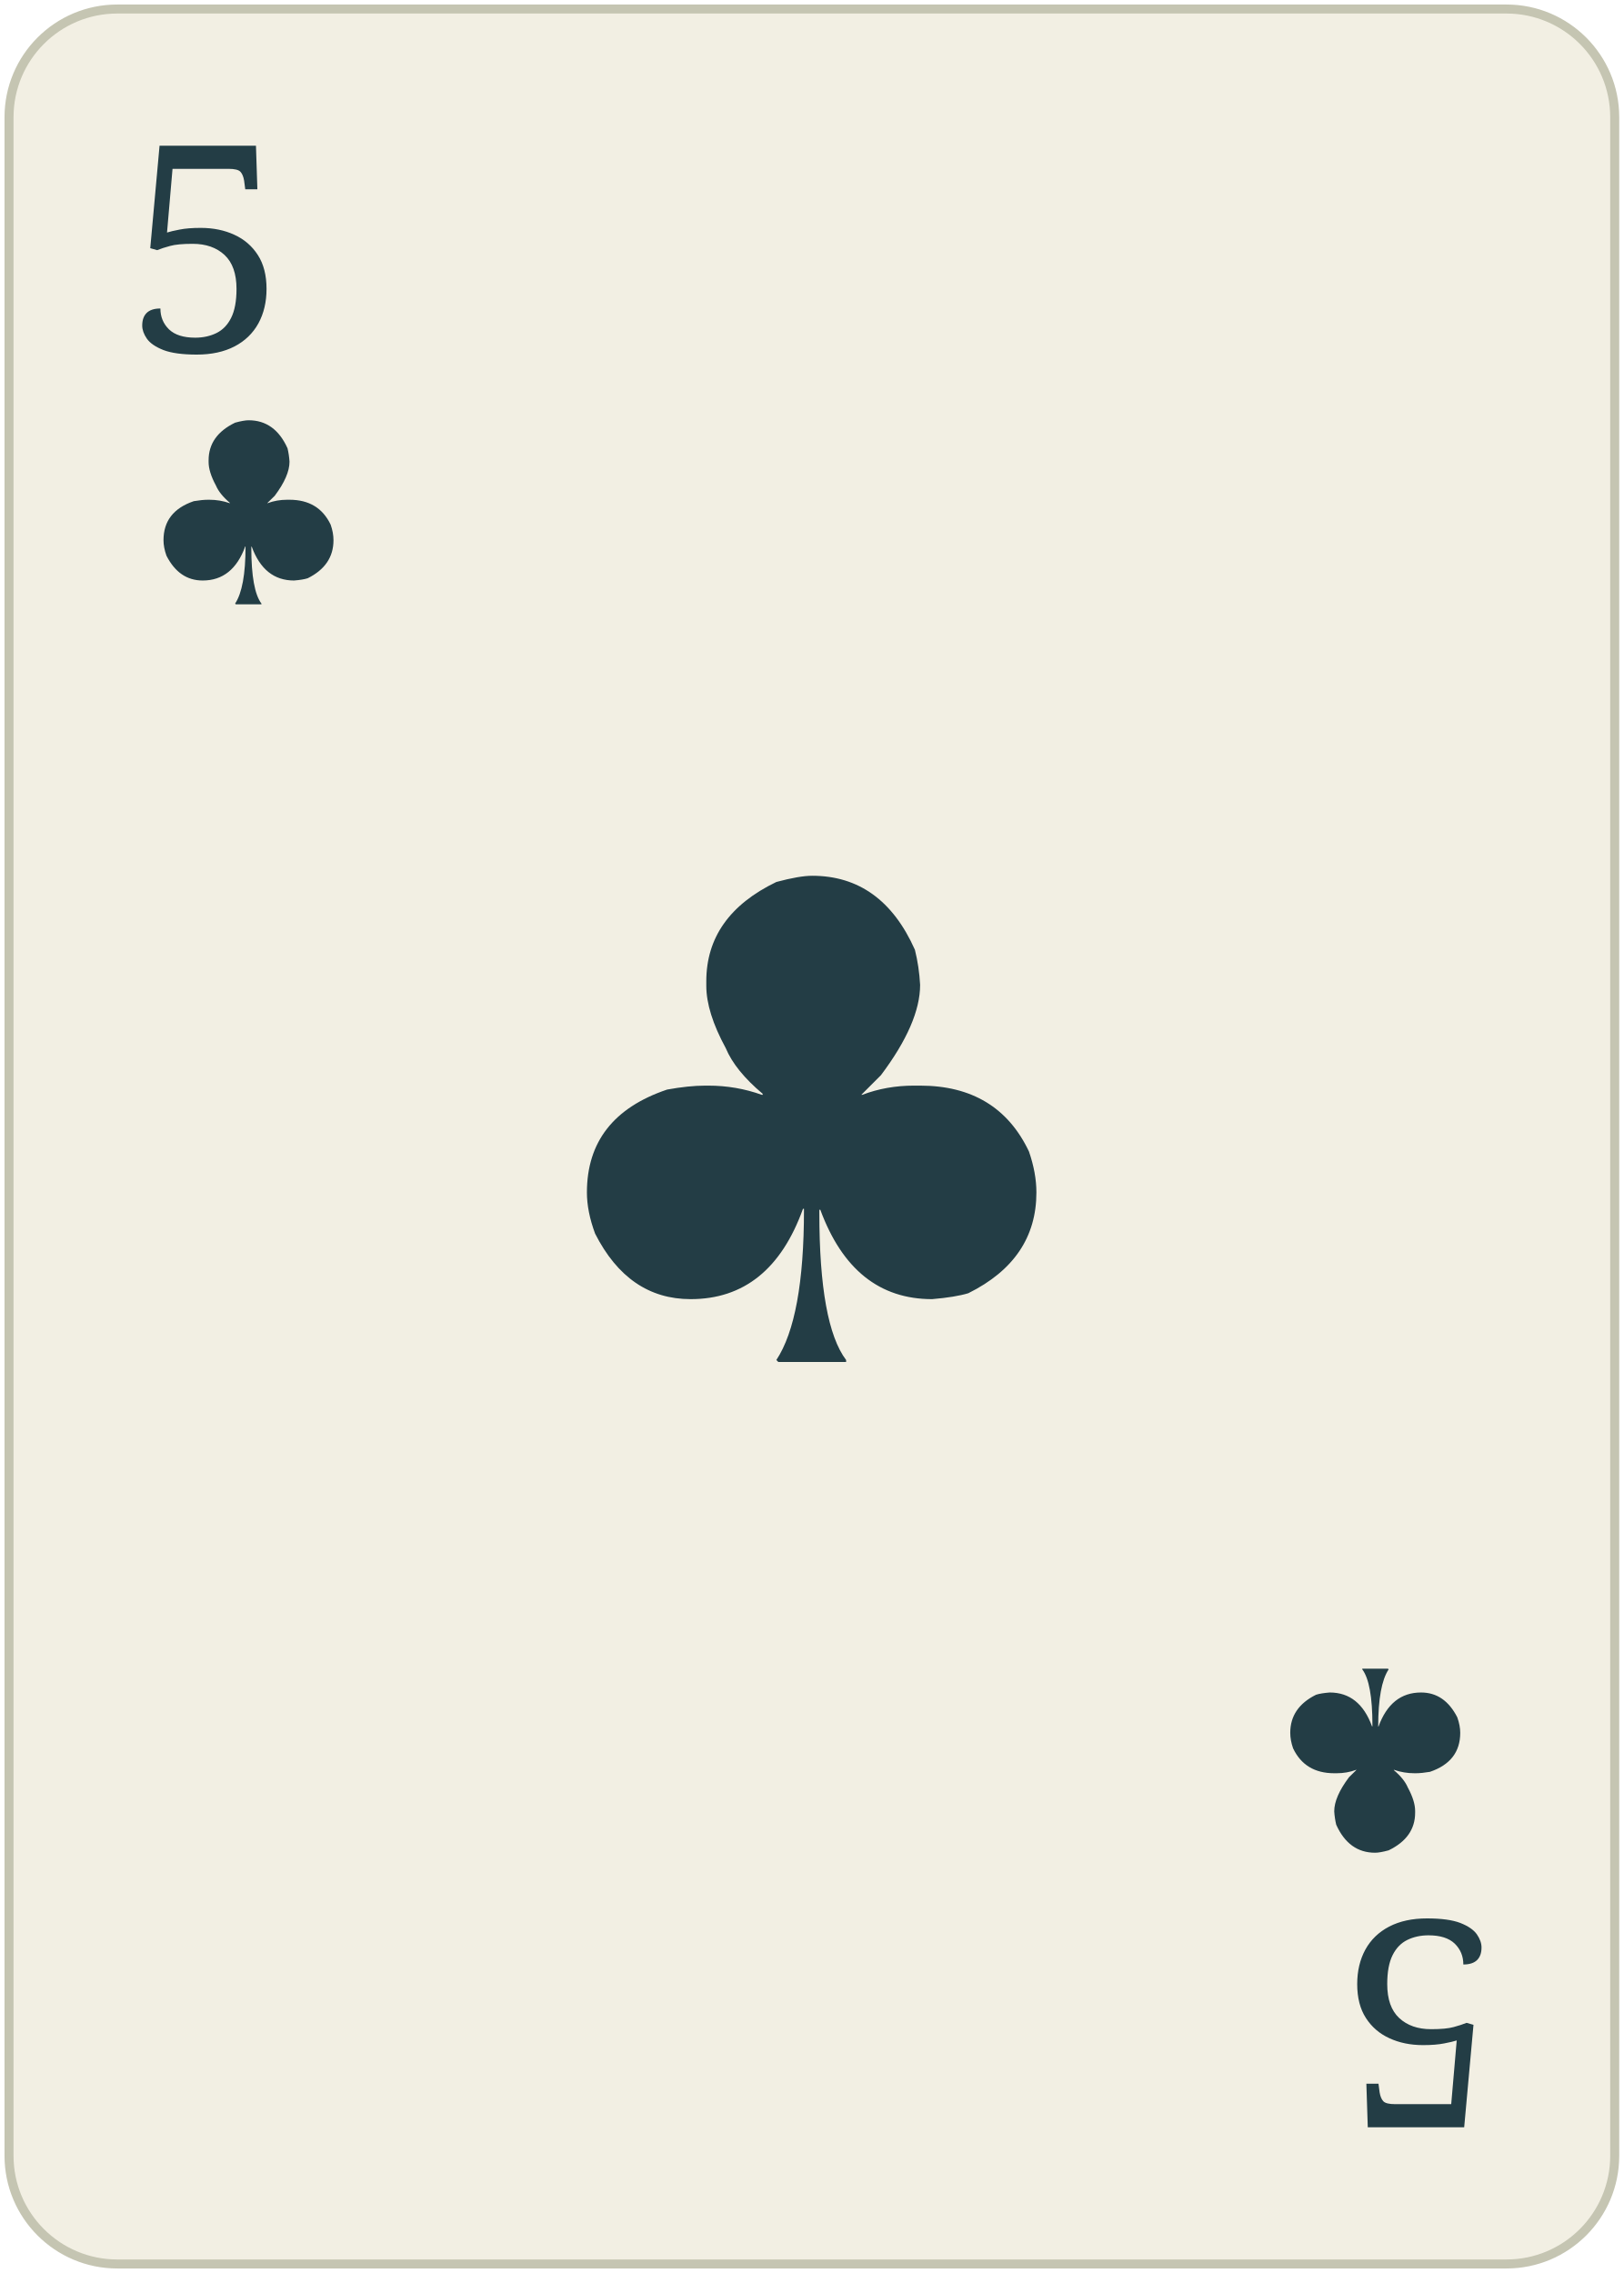
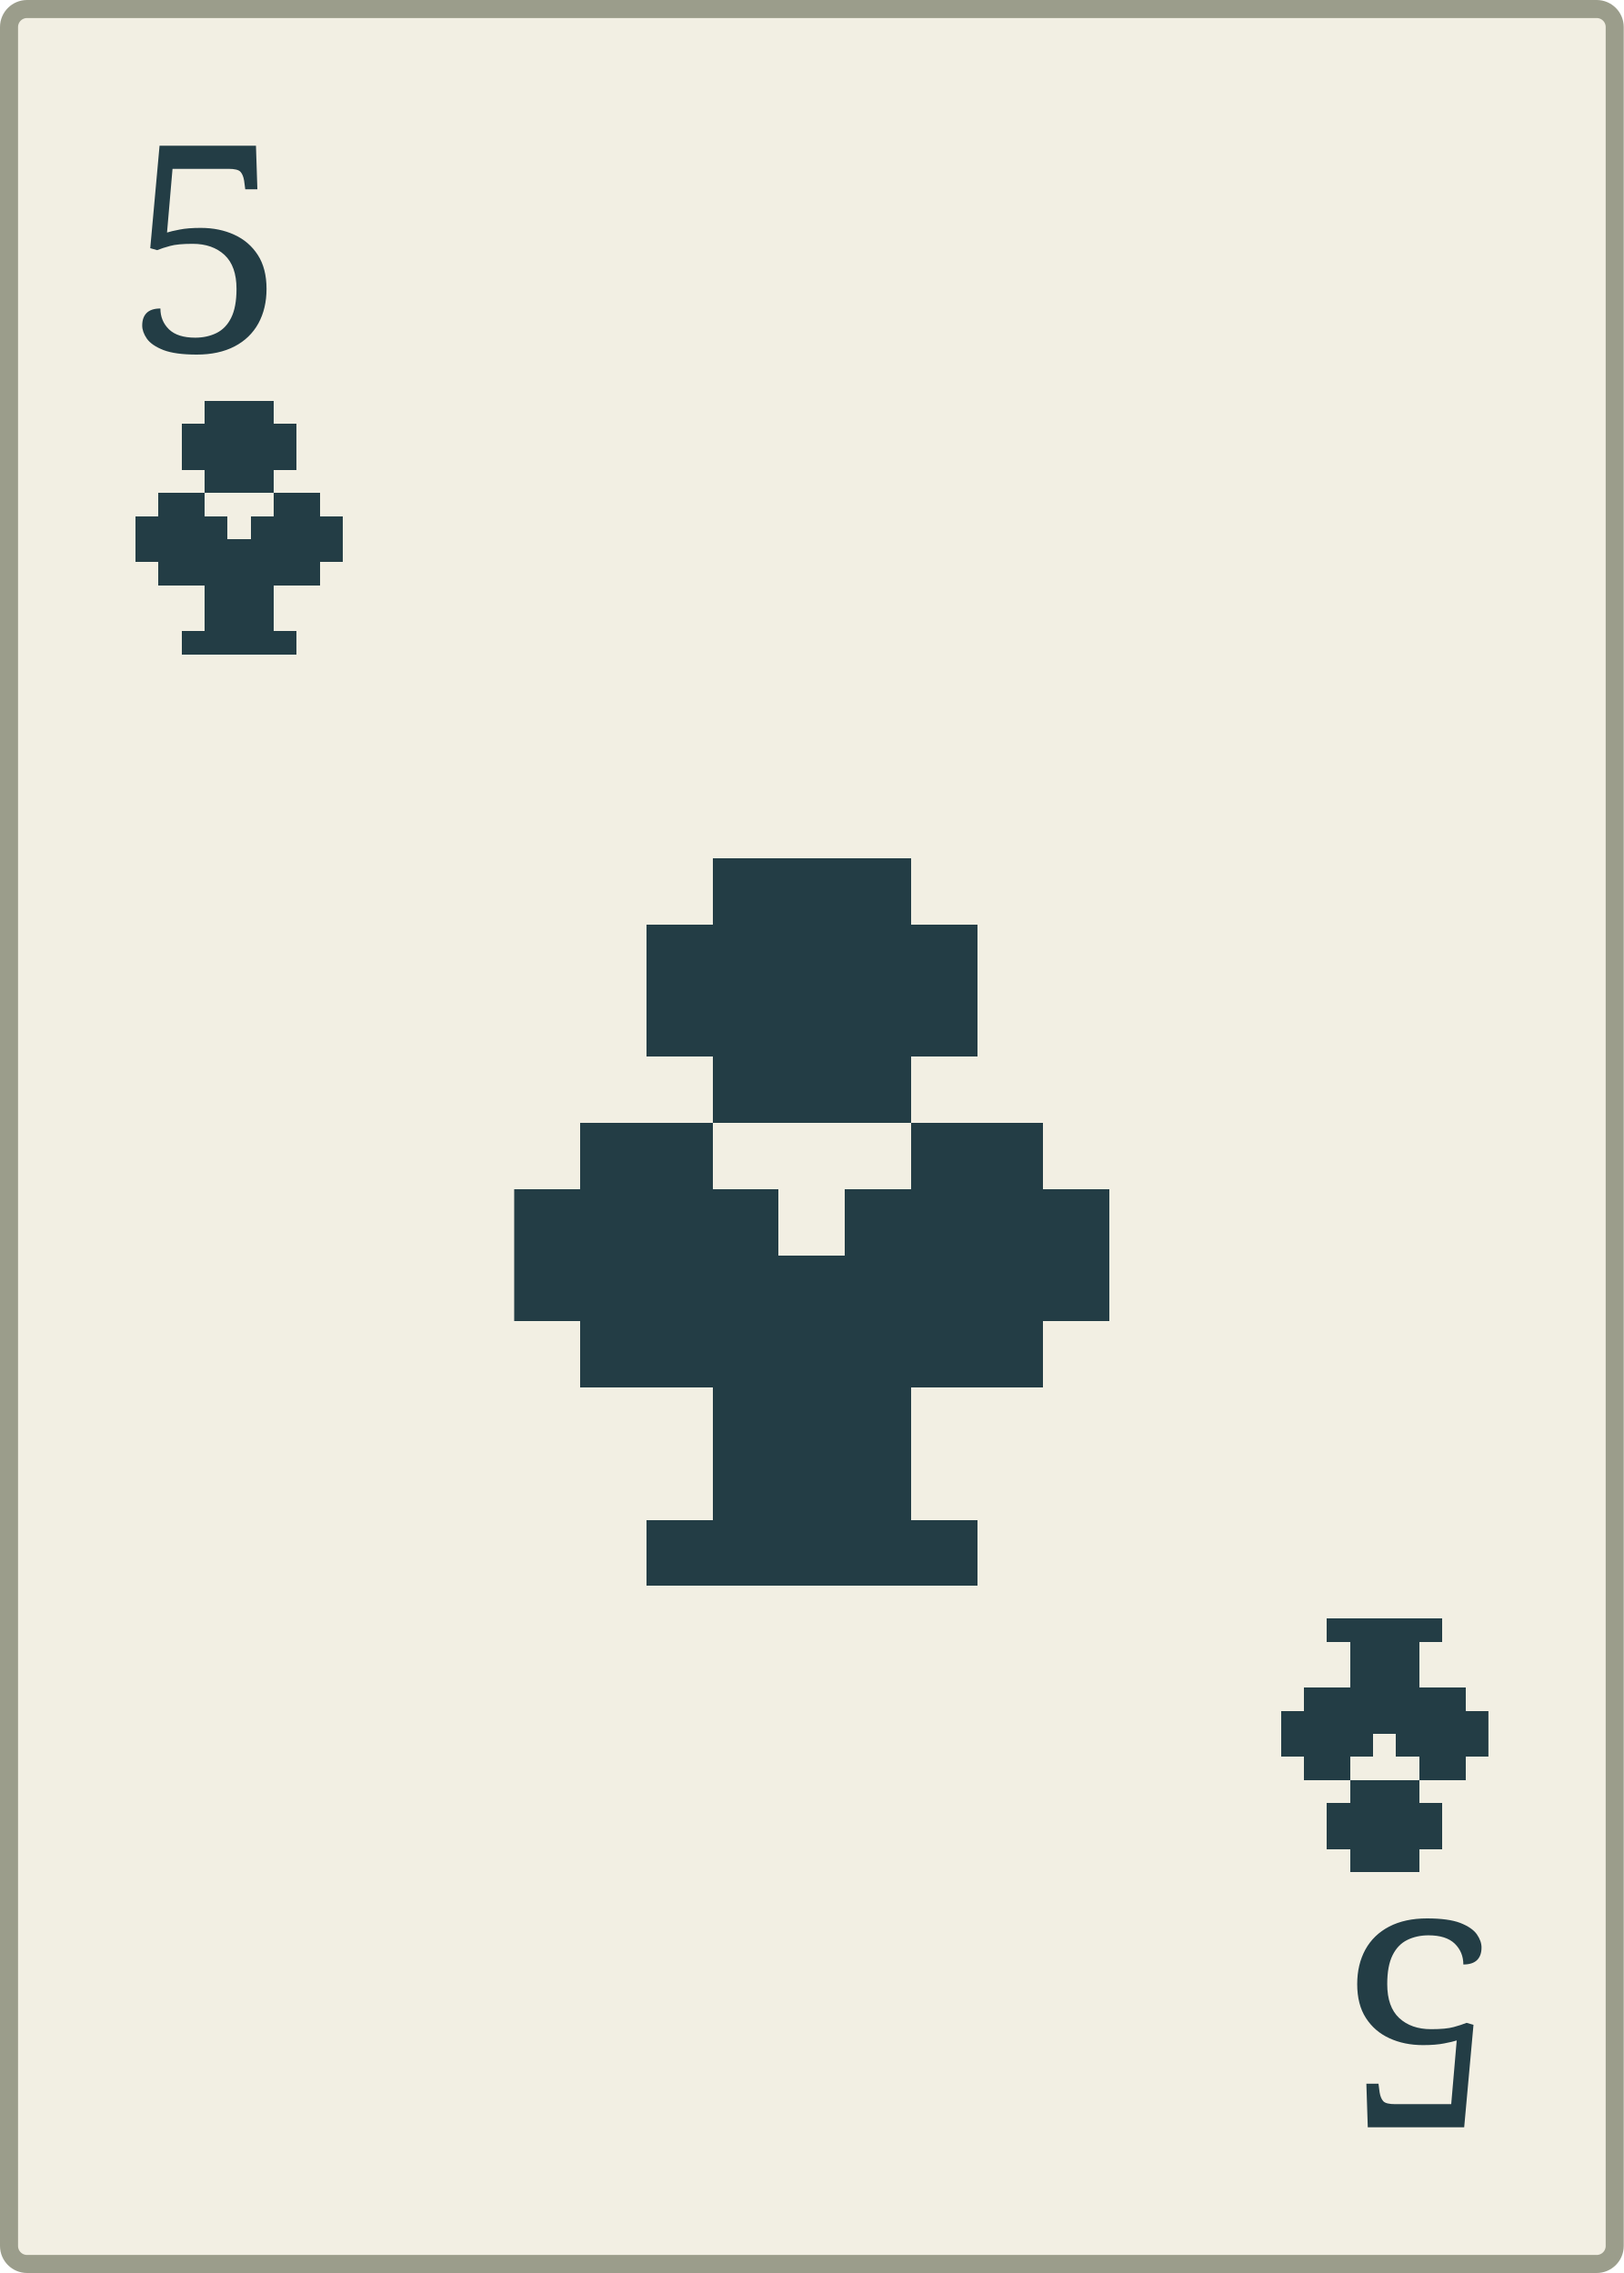
<svg xmlns="http://www.w3.org/2000/svg" viewBox="0 0 180 252">
-   <rect x="1" y="1" width="178" height="250" rx="12" fill="#f2efe3" stroke="#c5c5b2" />
+   <rect x="1" y="1" width="178" height="250" rx="2" fill="#f2efe3" stroke="#9b9d8b" stroke-width="2" />
  <g fill="#233d45" font-family="Georgia,serif">
    <text x="14" y="39" font-size="32">5</text>
-     <text x="15" y="67" font-size="28">♣</text>
-     <text x="90" y="151" text-anchor="middle" font-size="74">♣</text>
+     <svg x="15" y="44" width="23" height="29" viewBox="0 0 9 11" shape-rendering="crispEdges" aria-hidden="true">
+       <rect x="3" y="0" width="1" height="1" fill="#233d45" />
+       <rect x="4" y="0" width="1" height="1" fill="#233d45" />
+       <rect x="5" y="0" width="1" height="1" fill="#233d45" />
+       <rect x="2" y="1" width="1" height="1" fill="#233d45" />
+       <rect x="3" y="1" width="1" height="1" fill="#233d45" />
+       <rect x="4" y="1" width="1" height="1" fill="#233d45" />
+       <rect x="5" y="1" width="1" height="1" fill="#233d45" />
+       <rect x="6" y="1" width="1" height="1" fill="#233d45" />
+       <rect x="2" y="2" width="1" height="1" fill="#233d45" />
+       <rect x="3" y="2" width="1" height="1" fill="#233d45" />
+       <rect x="4" y="2" width="1" height="1" fill="#233d45" />
+       <rect x="5" y="2" width="1" height="1" fill="#233d45" />
+       <rect x="6" y="2" width="1" height="1" fill="#233d45" />
+       <rect x="3" y="3" width="1" height="1" fill="#233d45" />
+       <rect x="4" y="3" width="1" height="1" fill="#233d45" />
+       <rect x="5" y="3" width="1" height="1" fill="#233d45" />
+       <rect x="1" y="4" width="1" height="1" fill="#233d45" />
+       <rect x="2" y="4" width="1" height="1" fill="#233d45" />
+       <rect x="6" y="4" width="1" height="1" fill="#233d45" />
+       <rect x="7" y="4" width="1" height="1" fill="#233d45" />
+       <rect x="0" y="5" width="1" height="1" fill="#233d45" />
+       <rect x="1" y="5" width="1" height="1" fill="#233d45" />
+       <rect x="2" y="5" width="1" height="1" fill="#233d45" />
+       <rect x="3" y="5" width="1" height="1" fill="#233d45" />
+       <rect x="5" y="5" width="1" height="1" fill="#233d45" />
+       <rect x="6" y="5" width="1" height="1" fill="#233d45" />
+       <rect x="7" y="5" width="1" height="1" fill="#233d45" />
+       <rect x="8" y="5" width="1" height="1" fill="#233d45" />
+       <rect x="0" y="6" width="1" height="1" fill="#233d45" />
+       <rect x="1" y="6" width="1" height="1" fill="#233d45" />
+       <rect x="2" y="6" width="1" height="1" fill="#233d45" />
+       <rect x="3" y="6" width="1" height="1" fill="#233d45" />
+       <rect x="4" y="6" width="1" height="1" fill="#233d45" />
+       <rect x="5" y="6" width="1" height="1" fill="#233d45" />
+       <rect x="6" y="6" width="1" height="1" fill="#233d45" />
+       <rect x="7" y="6" width="1" height="1" fill="#233d45" />
+       <rect x="8" y="6" width="1" height="1" fill="#233d45" />
+       <rect x="1" y="7" width="1" height="1" fill="#233d45" />
+       <rect x="2" y="7" width="1" height="1" fill="#233d45" />
+       <rect x="3" y="7" width="1" height="1" fill="#233d45" />
+       <rect x="4" y="7" width="1" height="1" fill="#233d45" />
+       <rect x="5" y="7" width="1" height="1" fill="#233d45" />
+       <rect x="6" y="7" width="1" height="1" fill="#233d45" />
+       <rect x="7" y="7" width="1" height="1" fill="#233d45" />
+       <rect x="3" y="8" width="1" height="1" fill="#233d45" />
+       <rect x="4" y="8" width="1" height="1" fill="#233d45" />
+       <rect x="5" y="8" width="1" height="1" fill="#233d45" />
+       <rect x="3" y="9" width="1" height="1" fill="#233d45" />
+       <rect x="4" y="9" width="1" height="1" fill="#233d45" />
+       <rect x="5" y="9" width="1" height="1" fill="#233d45" />
+       <rect x="2" y="10" width="1" height="1" fill="#233d45" />
+       <rect x="3" y="10" width="1" height="1" fill="#233d45" />
+       <rect x="4" y="10" width="1" height="1" fill="#233d45" />
+       <rect x="5" y="10" width="1" height="1" fill="#233d45" />
+       <rect x="6" y="10" width="1" height="1" fill="#233d45" />
+     </svg>
+     <svg x="57" y="95" width="66" height="81" viewBox="0 0 9 11" shape-rendering="crispEdges" aria-hidden="true">
+       <rect x="3" y="0" width="1" height="1" fill="#233d45" />
+       <rect x="4" y="0" width="1" height="1" fill="#233d45" />
+       <rect x="5" y="0" width="1" height="1" fill="#233d45" />
+       <rect x="2" y="1" width="1" height="1" fill="#233d45" />
+       <rect x="3" y="1" width="1" height="1" fill="#233d45" />
+       <rect x="4" y="1" width="1" height="1" fill="#233d45" />
+       <rect x="5" y="1" width="1" height="1" fill="#233d45" />
+       <rect x="6" y="1" width="1" height="1" fill="#233d45" />
+       <rect x="2" y="2" width="1" height="1" fill="#233d45" />
+       <rect x="3" y="2" width="1" height="1" fill="#233d45" />
+       <rect x="4" y="2" width="1" height="1" fill="#233d45" />
+       <rect x="5" y="2" width="1" height="1" fill="#233d45" />
+       <rect x="6" y="2" width="1" height="1" fill="#233d45" />
+       <rect x="3" y="3" width="1" height="1" fill="#233d45" />
+       <rect x="4" y="3" width="1" height="1" fill="#233d45" />
+       <rect x="5" y="3" width="1" height="1" fill="#233d45" />
+       <rect x="1" y="4" width="1" height="1" fill="#233d45" />
+       <rect x="2" y="4" width="1" height="1" fill="#233d45" />
+       <rect x="6" y="4" width="1" height="1" fill="#233d45" />
+       <rect x="7" y="4" width="1" height="1" fill="#233d45" />
+       <rect x="0" y="5" width="1" height="1" fill="#233d45" />
+       <rect x="1" y="5" width="1" height="1" fill="#233d45" />
+       <rect x="2" y="5" width="1" height="1" fill="#233d45" />
+       <rect x="3" y="5" width="1" height="1" fill="#233d45" />
+       <rect x="5" y="5" width="1" height="1" fill="#233d45" />
+       <rect x="6" y="5" width="1" height="1" fill="#233d45" />
+       <rect x="7" y="5" width="1" height="1" fill="#233d45" />
+       <rect x="8" y="5" width="1" height="1" fill="#233d45" />
+       <rect x="0" y="6" width="1" height="1" fill="#233d45" />
+       <rect x="1" y="6" width="1" height="1" fill="#233d45" />
+       <rect x="2" y="6" width="1" height="1" fill="#233d45" />
+       <rect x="3" y="6" width="1" height="1" fill="#233d45" />
+       <rect x="4" y="6" width="1" height="1" fill="#233d45" />
+       <rect x="5" y="6" width="1" height="1" fill="#233d45" />
+       <rect x="6" y="6" width="1" height="1" fill="#233d45" />
+       <rect x="7" y="6" width="1" height="1" fill="#233d45" />
+       <rect x="8" y="6" width="1" height="1" fill="#233d45" />
+       <rect x="1" y="7" width="1" height="1" fill="#233d45" />
+       <rect x="2" y="7" width="1" height="1" fill="#233d45" />
+       <rect x="3" y="7" width="1" height="1" fill="#233d45" />
+       <rect x="4" y="7" width="1" height="1" fill="#233d45" />
+       <rect x="5" y="7" width="1" height="1" fill="#233d45" />
+       <rect x="6" y="7" width="1" height="1" fill="#233d45" />
+       <rect x="7" y="7" width="1" height="1" fill="#233d45" />
+       <rect x="3" y="8" width="1" height="1" fill="#233d45" />
+       <rect x="4" y="8" width="1" height="1" fill="#233d45" />
+       <rect x="5" y="8" width="1" height="1" fill="#233d45" />
+       <rect x="3" y="9" width="1" height="1" fill="#233d45" />
+       <rect x="4" y="9" width="1" height="1" fill="#233d45" />
+       <rect x="5" y="9" width="1" height="1" fill="#233d45" />
+       <rect x="2" y="10" width="1" height="1" fill="#233d45" />
+       <rect x="3" y="10" width="1" height="1" fill="#233d45" />
+       <rect x="4" y="10" width="1" height="1" fill="#233d45" />
+       <rect x="5" y="10" width="1" height="1" fill="#233d45" />
+       <rect x="6" y="10" width="1" height="1" fill="#233d45" />
+     </svg>
    <g transform="rotate(180 90 126)">
      <text x="14" y="39" font-size="32">5</text>
-       <text x="15" y="67" font-size="28">♣</text>
+       <svg x="15" y="44" width="23" height="29" viewBox="0 0 9 11" shape-rendering="crispEdges" aria-hidden="true">
+         <rect x="3" y="0" width="1" height="1" fill="#233d45" />
+         <rect x="4" y="0" width="1" height="1" fill="#233d45" />
+         <rect x="5" y="0" width="1" height="1" fill="#233d45" />
+         <rect x="2" y="1" width="1" height="1" fill="#233d45" />
+         <rect x="3" y="1" width="1" height="1" fill="#233d45" />
+         <rect x="4" y="1" width="1" height="1" fill="#233d45" />
+         <rect x="5" y="1" width="1" height="1" fill="#233d45" />
+         <rect x="6" y="1" width="1" height="1" fill="#233d45" />
+         <rect x="2" y="2" width="1" height="1" fill="#233d45" />
+         <rect x="3" y="2" width="1" height="1" fill="#233d45" />
+         <rect x="4" y="2" width="1" height="1" fill="#233d45" />
+         <rect x="5" y="2" width="1" height="1" fill="#233d45" />
+         <rect x="6" y="2" width="1" height="1" fill="#233d45" />
+         <rect x="3" y="3" width="1" height="1" fill="#233d45" />
+         <rect x="4" y="3" width="1" height="1" fill="#233d45" />
+         <rect x="5" y="3" width="1" height="1" fill="#233d45" />
+         <rect x="1" y="4" width="1" height="1" fill="#233d45" />
+         <rect x="2" y="4" width="1" height="1" fill="#233d45" />
+         <rect x="6" y="4" width="1" height="1" fill="#233d45" />
+         <rect x="7" y="4" width="1" height="1" fill="#233d45" />
+         <rect x="0" y="5" width="1" height="1" fill="#233d45" />
+         <rect x="1" y="5" width="1" height="1" fill="#233d45" />
+         <rect x="2" y="5" width="1" height="1" fill="#233d45" />
+         <rect x="3" y="5" width="1" height="1" fill="#233d45" />
+         <rect x="5" y="5" width="1" height="1" fill="#233d45" />
+         <rect x="6" y="5" width="1" height="1" fill="#233d45" />
+         <rect x="7" y="5" width="1" height="1" fill="#233d45" />
+         <rect x="8" y="5" width="1" height="1" fill="#233d45" />
+         <rect x="0" y="6" width="1" height="1" fill="#233d45" />
+         <rect x="1" y="6" width="1" height="1" fill="#233d45" />
+         <rect x="2" y="6" width="1" height="1" fill="#233d45" />
+         <rect x="3" y="6" width="1" height="1" fill="#233d45" />
+         <rect x="4" y="6" width="1" height="1" fill="#233d45" />
+         <rect x="5" y="6" width="1" height="1" fill="#233d45" />
+         <rect x="6" y="6" width="1" height="1" fill="#233d45" />
+         <rect x="7" y="6" width="1" height="1" fill="#233d45" />
+         <rect x="8" y="6" width="1" height="1" fill="#233d45" />
+         <rect x="1" y="7" width="1" height="1" fill="#233d45" />
+         <rect x="2" y="7" width="1" height="1" fill="#233d45" />
+         <rect x="3" y="7" width="1" height="1" fill="#233d45" />
+         <rect x="4" y="7" width="1" height="1" fill="#233d45" />
+         <rect x="5" y="7" width="1" height="1" fill="#233d45" />
+         <rect x="6" y="7" width="1" height="1" fill="#233d45" />
+         <rect x="7" y="7" width="1" height="1" fill="#233d45" />
+         <rect x="3" y="8" width="1" height="1" fill="#233d45" />
+         <rect x="4" y="8" width="1" height="1" fill="#233d45" />
+         <rect x="5" y="8" width="1" height="1" fill="#233d45" />
+         <rect x="3" y="9" width="1" height="1" fill="#233d45" />
+         <rect x="4" y="9" width="1" height="1" fill="#233d45" />
+         <rect x="5" y="9" width="1" height="1" fill="#233d45" />
+         <rect x="2" y="10" width="1" height="1" fill="#233d45" />
+         <rect x="3" y="10" width="1" height="1" fill="#233d45" />
+         <rect x="4" y="10" width="1" height="1" fill="#233d45" />
+         <rect x="5" y="10" width="1" height="1" fill="#233d45" />
+         <rect x="6" y="10" width="1" height="1" fill="#233d45" />
+       </svg>
    </g>
  </g>
</svg>
